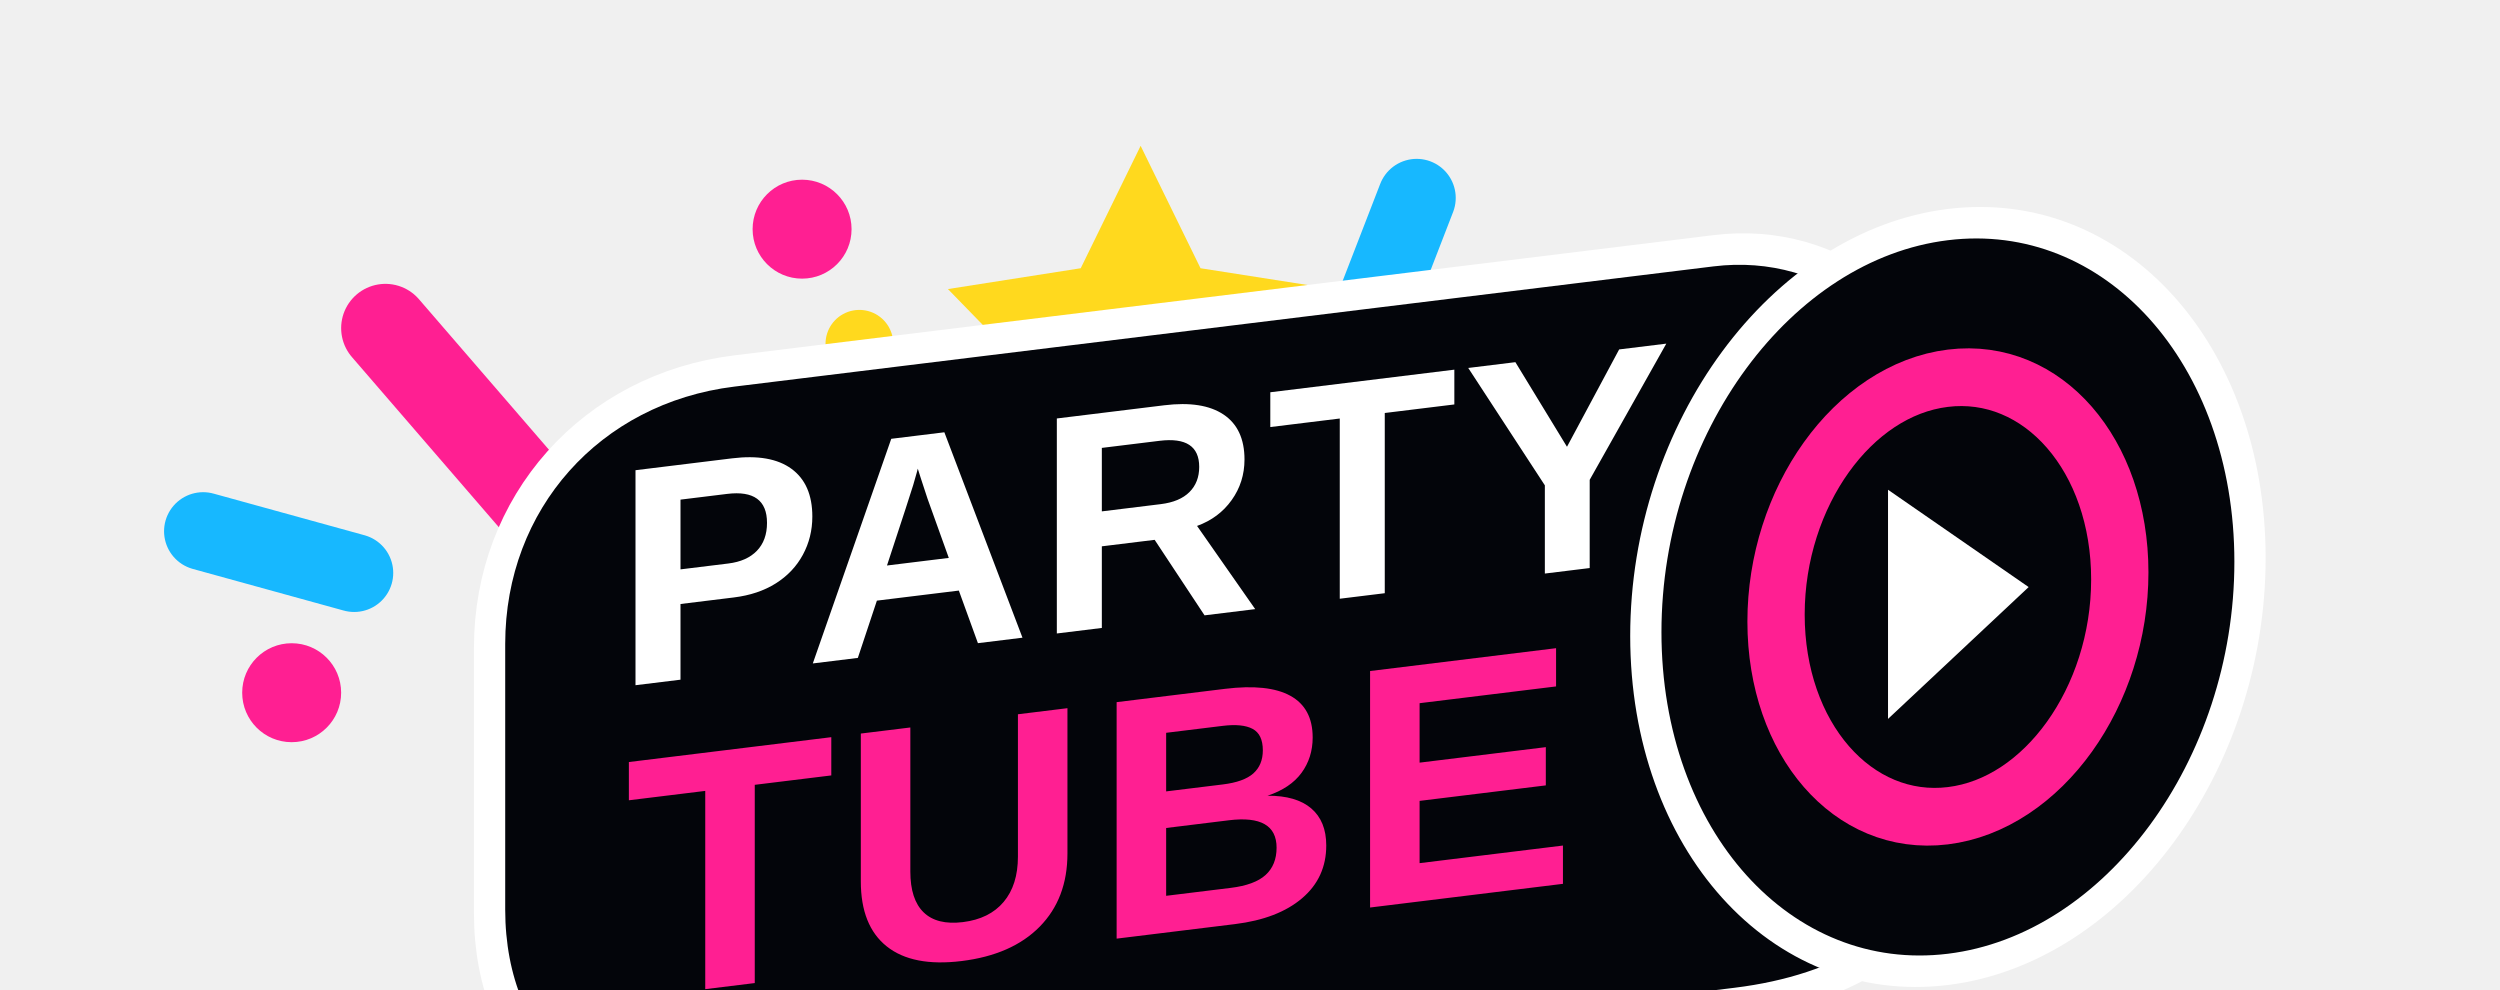
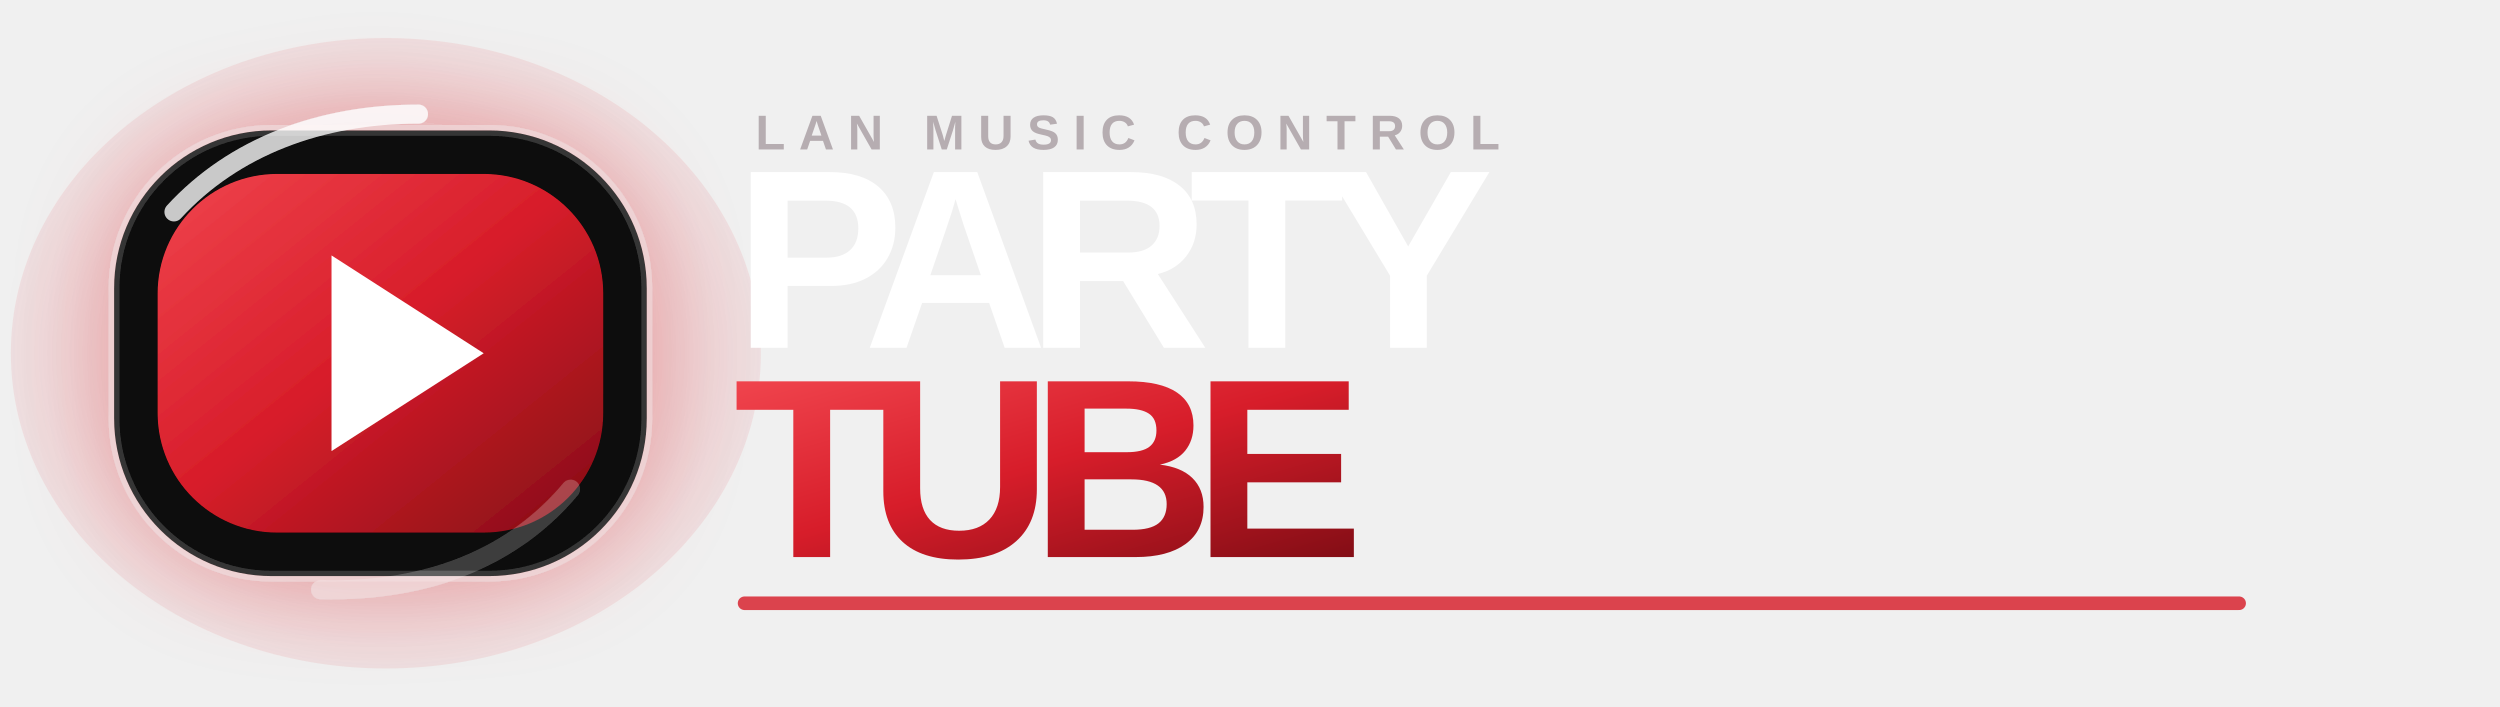
- <svg xmlns="http://www.w3.org/2000/svg" viewBox="0 0 960 380" role="img" aria-labelledby="title">
-   <rect width="960" height="380" fill="none" />
-   <g stroke-linecap="round">
-     <path d="M78 204 L136 220" stroke="#17b8ff" stroke-width="30" />
-     <path d="M148 126 L224 214" stroke="#ff1f92" stroke-width="34" />
-     <circle cx="112" cy="266" r="19" fill="#ff1f92" />
-     <circle cx="308" cy="88" r="19" fill="#ff1f92" />
-     <path d="M330 132 L350 222" stroke="#ffd91e" stroke-width="26" />
-     <path d="M544 76 L496 200" stroke="#17b8ff" stroke-width="30" />
-     <path d="M666 116 L610 172" stroke="#ff1f92" stroke-width="28" />
-     <path d="M438 56 L461 103 L512 111 L476 148 L484 200 L438 174 L392 200 L400 148 L364 111 L415 103 Z" fill="#ffd91e" />
+ <svg xmlns="http://www.w3.org/2000/svg" viewBox="0 0 920 260" role="img" aria-labelledby="title desc">
+   <defs>
+     <linearGradient id="markGradient" x1="0" x2="1" y1="0" y2="1">
+       <stop offset="0" stop-color="#f0444d" />
+       <stop offset="0.48" stop-color="#d71d2a" />
+       <stop offset="1" stop-color="#820d15" />
+     </linearGradient>
+     <radialGradient id="glow" cx="50%" cy="50%" r="62%">
+       <stop offset="0" stop-color="#d71d2a" stop-opacity="0.42" />
+       <stop offset="1" stop-color="#d71d2a" stop-opacity="0" />
+     </radialGradient>
+     <filter id="softShadow" color-interpolation-filters="sRGB" x="-20%" y="-35%" width="140%" height="170%">
+       <feDropShadow dx="0" dy="20" stdDeviation="20" flood-color="#000000" flood-opacity="0.48" />
+       <feDropShadow dx="0" dy="0" stdDeviation="18" flood-color="#d71d2a" flood-opacity="0.22" />
+     </filter>
+   </defs>
+   <rect width="920" height="260" fill="none" />
+   <ellipse cx="142" cy="130" rx="138" ry="116" fill="url(#glow)" />
+   <g filter="url(#softShadow)">
+     <rect x="42" y="48" width="196" height="164" rx="58" fill="#070707" stroke="#ffffff" stroke-opacity="0.18" stroke-width="4" />
+     <rect x="58" y="64" width="164" height="132" rx="44" fill="url(#markGradient)" />
+     <path d="M122 94 L178 130 L122 166 Z" fill="#fff" />
+     <path d="M64 78 C86 54 118 42 154 42" fill="none" stroke="#ffffff" stroke-width="7" stroke-linecap="round" opacity="0.78" />
+     <path d="M210 180 C190 204 159 218 118 217" fill="none" stroke="#ffffff" stroke-width="7" stroke-linecap="round" opacity="0.22" />
  </g>
-   <g transform="translate(188 128)">
-     <path d="M94 26 H470 C516 26 556 62 575 120 C595 181 592 238 567 274 C548 301 520 316 478 316 H94 C39 316 0 277 0 222 V120 C0 65 39 26 94 26 Z" fill="#03050a" stroke="#ffffff" stroke-width="12" transform="skewY(-7)" />
-     <ellipse cx="560" cy="170" rx="116" ry="143" fill="#03050a" stroke="#ffffff" stroke-width="12" transform="skewY(-7)" />
-     <ellipse cx="560" cy="170" rx="66" ry="84" fill="#03050a" stroke="#ff1f92" stroke-width="22" transform="skewY(-7)" />
-     <path d="M537 126 L591 170 L537 214 Z" fill="#ffffff" transform="skewY(-7)" />
-     <g font-family="Arial, Helvetica, sans-serif" font-weight="900" letter-spacing="2">
-       <text x="48" y="142" font-size="120" fill="#ffffff" transform="skewY(-7)">PARTY</text>
-       <text x="52" y="262" font-size="132" fill="#ff1f92" transform="skewY(-7)">TUBE</text>
-     </g>
+   <g font-family="Aptos Display, Segoe UI, Arial, sans-serif" font-weight="900" letter-spacing="-8">
+     <text x="270" y="128" font-size="94" fill="#ffffff">PARTY</text>
+     <text x="270" y="205" font-size="94" fill="url(#markGradient)">TUBE</text>
  </g>
+   <g font-family="Aptos, Segoe UI, Arial, sans-serif" font-weight="800" letter-spacing="5">
+     <text x="278" y="55" font-size="18" fill="#b6adb1">LAN MUSIC CONTROL</text>
+   </g>
+   <path d="M274 222 H824" stroke="#d71d2a" stroke-width="5" stroke-linecap="round" opacity="0.82" />
</svg>
